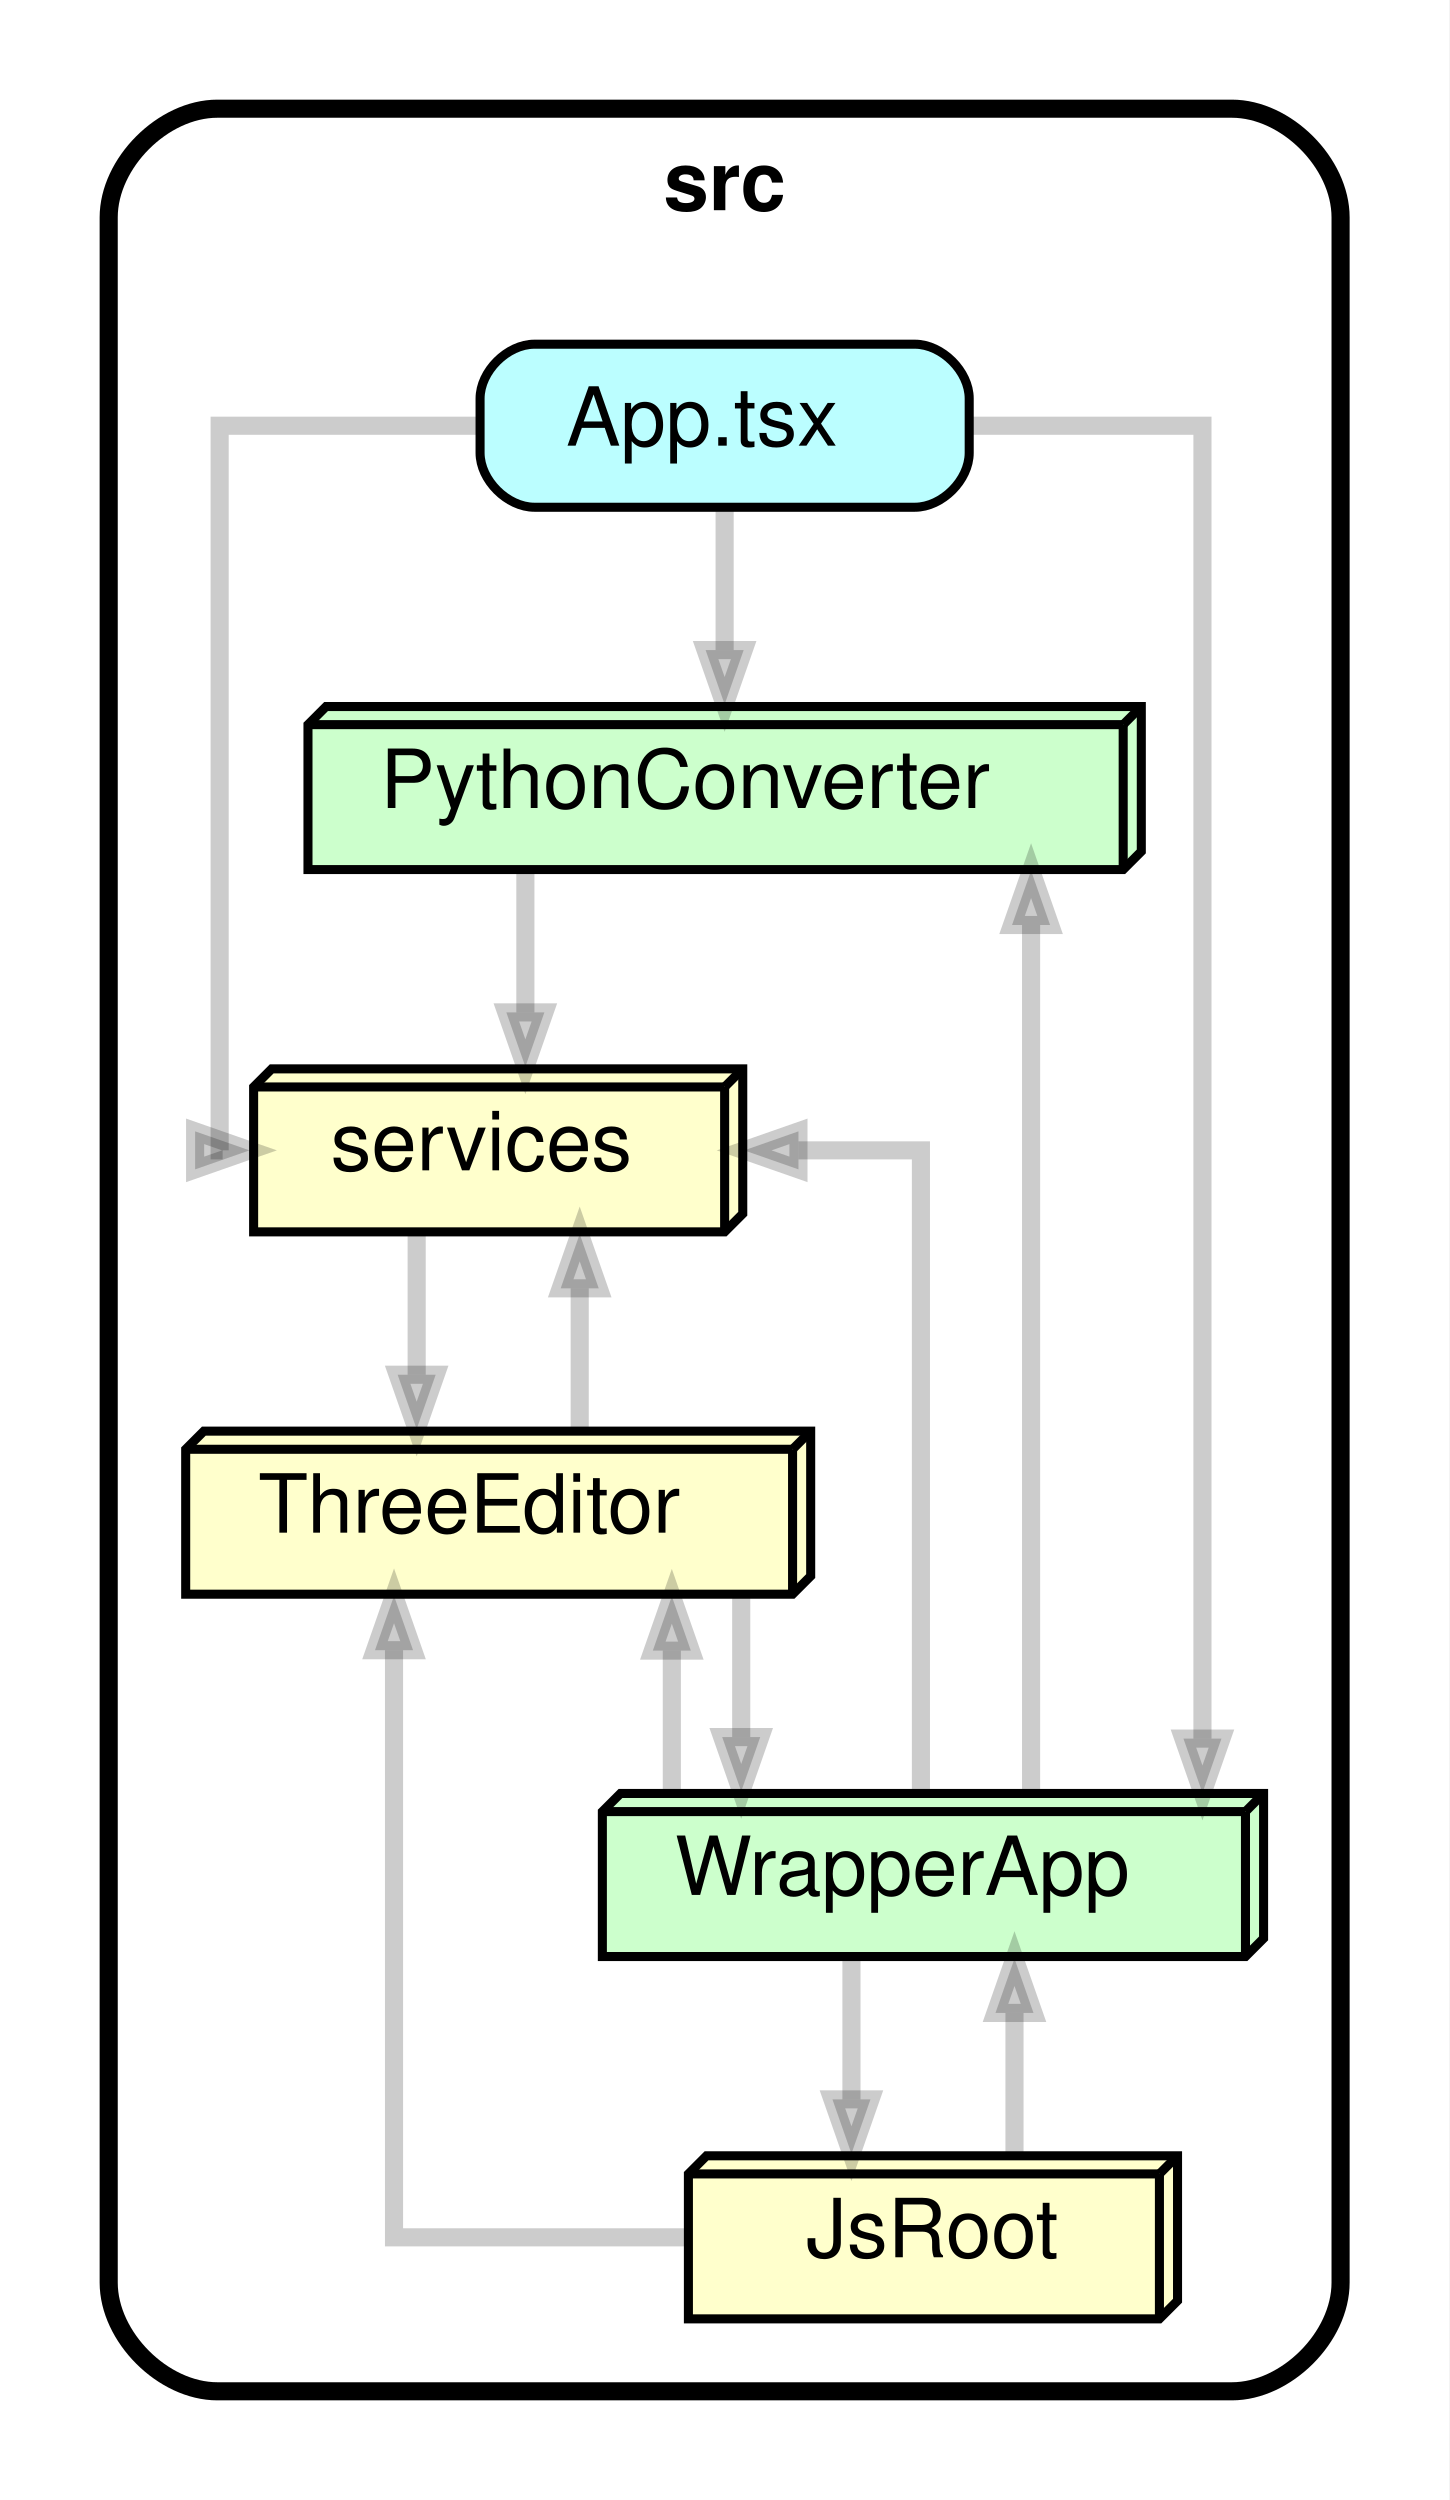
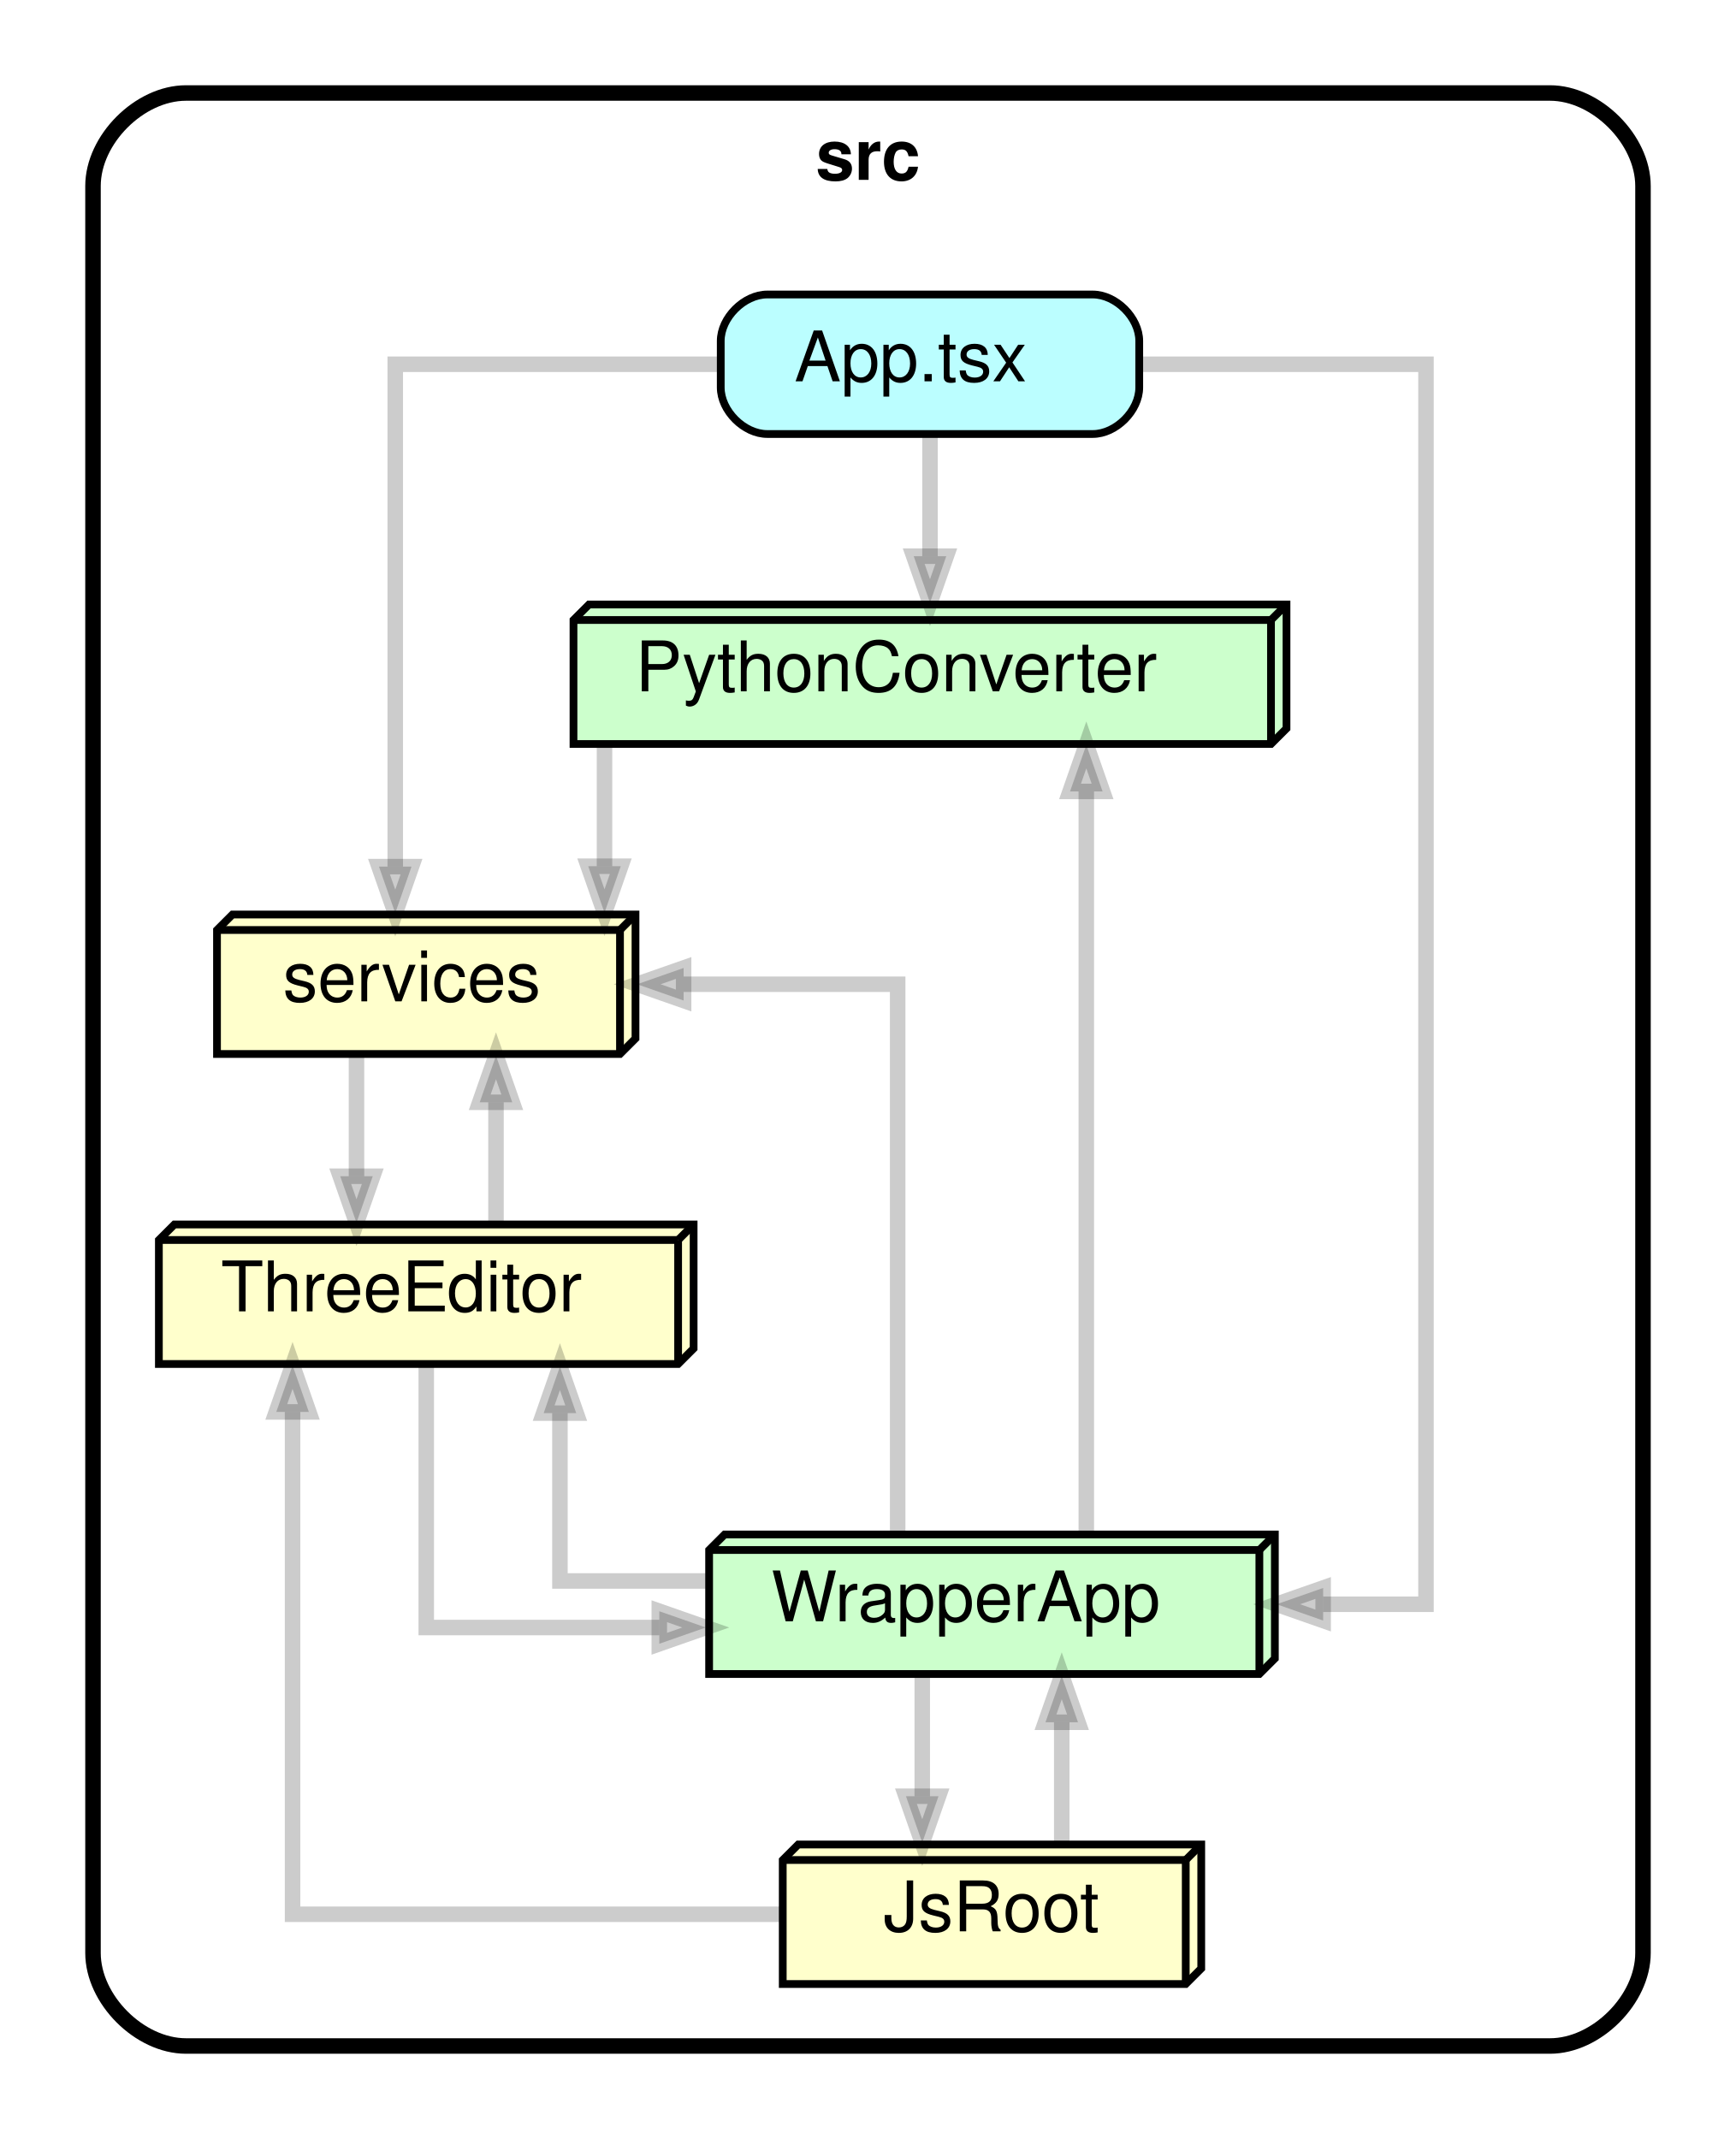
- <svg xmlns="http://www.w3.org/2000/svg" xmlns:xlink="http://www.w3.org/1999/xlink" width="160pt" height="276pt" viewBox="0.00 0.00 160.00 276.00">
+ <svg xmlns="http://www.w3.org/2000/svg" xmlns:xlink="http://www.w3.org/1999/xlink" width="224pt" height="276pt" viewBox="0.00 0.00 224.00 276.00">
  <g id="graph0" class="graph" transform="scale(1 1) rotate(0) translate(4 272)">
-     <polygon fill="white" stroke="transparent" points="-4,4 -4,-272 156,-272 156,4 -4,4" />
+     <polygon fill="white" stroke="transparent" points="-4,4 -4,-272 220,-272 220,4 -4,4" />
    <g id="clust1" class="cluster">
-       <path fill="#ffffff" stroke="black" stroke-width="2" d="M20,-8C20,-8 132,-8 132,-8 138,-8 144,-14 144,-20 144,-20 144,-248 144,-248 144,-254 138,-260 132,-260 132,-260 20,-260 20,-260 14,-260 8,-254 8,-248 8,-248 8,-20 8,-20 8,-14 14,-8 20,-8" />
-       <text text-anchor="middle" x="76" y="-248.8" font-family="Helvetica,sans-Serif" font-weight="bold" font-size="9.00">src</text>
+       <path fill="#ffffff" stroke="black" stroke-width="2" d="M20,-8C20,-8 196,-8 196,-8 202,-8 208,-14 208,-20 208,-20 208,-248 208,-248 208,-254 202,-260 196,-260 196,-260 20,-260 20,-260 14,-260 8,-254 8,-248 8,-248 8,-20 8,-20 8,-14 14,-8 20,-8" />
+       <text text-anchor="middle" x="108" y="-248.8" font-family="Helvetica,sans-Serif" font-weight="bold" font-size="9.00">src</text>
    </g>
    <g id="node1" class="node">
      <g id="a_node1">
        <a xlink:href="src/App.tsx" xlink:title="App.tsx">
-           <path fill="#bbfeff" stroke="black" d="M97,-234C97,-234 55,-234 55,-234 52,-234 49,-231 49,-228 49,-228 49,-222 49,-222 49,-219 52,-216 55,-216 55,-216 97,-216 97,-216 100,-216 103,-219 103,-222 103,-222 103,-228 103,-228 103,-231 100,-234 97,-234" />
-           <text text-anchor="start" x="58.5" y="-222.8" font-family="Helvetica,sans-Serif" font-size="9.00">App.tsx</text>
+           <path fill="#bbfeff" stroke="black" d="M137,-234C137,-234 95,-234 95,-234 92,-234 89,-231 89,-228 89,-228 89,-222 89,-222 89,-219 92,-216 95,-216 95,-216 137,-216 137,-216 140,-216 143,-219 143,-222 143,-222 143,-228 143,-228 143,-231 140,-234 137,-234" />
+           <text text-anchor="start" x="98.5" y="-222.8" font-family="Helvetica,sans-Serif" font-size="9.00">App.tsx</text>
        </a>
      </g>
    </g>
    <g id="node2" class="node">
      <g id="a_node2">
        <a xlink:href="src/PythonConverter" xlink:title="PythonConverter">
-           <polygon fill="#ccffcc" stroke="black" points="122,-194 32,-194 30,-192 30,-176 120,-176 122,-178 122,-194" />
-           <polyline fill="none" stroke="black" points="120,-192 30,-192 " />
-           <polyline fill="none" stroke="black" points="120,-192 120,-176 " />
-           <polyline fill="none" stroke="black" points="120,-192 122,-194 " />
-           <text text-anchor="start" x="38" y="-182.8" font-family="Helvetica,sans-Serif" font-size="9.00">PythonConverter</text>
+           <polygon fill="#ccffcc" stroke="black" points="162,-194 72,-194 70,-192 70,-176 160,-176 162,-178 162,-194" />
+           <polyline fill="none" stroke="black" points="160,-192 70,-192 " />
+           <polyline fill="none" stroke="black" points="160,-192 160,-176 " />
+           <polyline fill="none" stroke="black" points="160,-192 162,-194 " />
+           <text text-anchor="start" x="78" y="-182.8" font-family="Helvetica,sans-Serif" font-size="9.00">PythonConverter</text>
        </a>
      </g>
    </g>
    <g id="edge1" class="edge">
-       <path fill="none" stroke="#000000" stroke-width="2" stroke-opacity="0.2" d="M76,-215.72C76,-215.72 76,-200.23 76,-200.23" />
-       <polygon fill="#000000" fill-opacity="0.2" stroke="#000000" stroke-width="2" stroke-opacity="0.2" points="78.1,-200.23 76,-194.23 73.9,-200.23 78.1,-200.23" />
+       <path fill="none" stroke="#000000" stroke-width="2" stroke-opacity="0.2" d="M116,-215.72C116,-215.72 116,-200.23 116,-200.23" />
+       <polygon fill="#000000" fill-opacity="0.2" stroke="#000000" stroke-width="2" stroke-opacity="0.2" points="118.1,-200.23 116,-194.23 113.9,-200.23 118.1,-200.23" />
    </g>
    <g id="node3" class="node">
      <g id="a_node3">
        <a xlink:href="src/services" xlink:title="services">
          <polygon fill="#ffffcc" stroke="black" points="78,-154 26,-154 24,-152 24,-136 76,-136 78,-138 78,-154" />
          <polyline fill="none" stroke="black" points="76,-152 24,-152 " />
          <polyline fill="none" stroke="black" points="76,-152 76,-136 " />
          <polyline fill="none" stroke="black" points="76,-152 78,-154 " />
          <text text-anchor="start" x="32.5" y="-142.8" font-family="Helvetica,sans-Serif" font-size="9.00">services</text>
        </a>
      </g>
    </g>
    <g id="edge2" class="edge">
-       <path fill="none" stroke="#000000" stroke-width="2" stroke-opacity="0.2" d="M48.78,-225C34.63,-225 20.25,-225 20.25,-225 20.25,-225 20.25,-145 20.25,-145 20.25,-145 20.58,-145 20.58,-145" />
-       <polygon fill="#000000" fill-opacity="0.2" stroke="#000000" stroke-width="2" stroke-opacity="0.2" points="17.54,-147.1 23.54,-145 17.54,-142.9 17.54,-147.1" />
+       <path fill="none" stroke="#000000" stroke-width="2" stroke-opacity="0.2" d="M88.73,-225C69.44,-225 47,-225 47,-225 47,-225 47,-160.18 47,-160.18" />
+       <polygon fill="#000000" fill-opacity="0.2" stroke="#000000" stroke-width="2" stroke-opacity="0.2" points="49.1,-160.18 47,-154.18 44.9,-160.18 49.1,-160.18" />
    </g>
    <g id="node4" class="node">
      <g id="a_node4">
        <a xlink:href="src/WrapperApp" xlink:title="WrapperApp">
-           <polygon fill="#ccffcc" stroke="black" points="135.5,-74 64.5,-74 62.5,-72 62.5,-56 133.5,-56 135.5,-58 135.5,-74" />
-           <polyline fill="none" stroke="black" points="133.5,-72 62.5,-72 " />
-           <polyline fill="none" stroke="black" points="133.5,-72 133.5,-56 " />
-           <polyline fill="none" stroke="black" points="133.5,-72 135.5,-74 " />
-           <text text-anchor="start" x="70.5" y="-62.8" font-family="Helvetica,sans-Serif" font-size="9.00">WrapperApp</text>
+           <polygon fill="#ccffcc" stroke="black" points="160.5,-74 89.5,-74 87.5,-72 87.5,-56 158.5,-56 160.5,-58 160.5,-74" />
+           <polyline fill="none" stroke="black" points="158.5,-72 87.5,-72 " />
+           <polyline fill="none" stroke="black" points="158.5,-72 158.5,-56 " />
+           <polyline fill="none" stroke="black" points="158.5,-72 160.5,-74 " />
+           <text text-anchor="start" x="95.5" y="-62.8" font-family="Helvetica,sans-Serif" font-size="9.00">WrapperApp</text>
        </a>
      </g>
    </g>
    <g id="edge3" class="edge">
-       <path fill="none" stroke="#000000" stroke-width="2" stroke-opacity="0.2" d="M103.3,-225C116.17,-225 128.75,-225 128.75,-225 128.75,-225 128.75,-80.06 128.75,-80.06" />
-       <polygon fill="#000000" fill-opacity="0.2" stroke="#000000" stroke-width="2" stroke-opacity="0.2" points="130.85,-80.06 128.75,-74.06 126.65,-80.06 130.85,-80.06" />
+       <path fill="none" stroke="#000000" stroke-width="2" stroke-opacity="0.2" d="M143.14,-225C160.58,-225 180,-225 180,-225 180,-225 180,-65 180,-65 180,-65 166.73,-65 166.73,-65" />
+       <polygon fill="#000000" fill-opacity="0.2" stroke="#000000" stroke-width="2" stroke-opacity="0.2" points="166.73,-62.9 160.73,-65 166.73,-67.1 166.73,-62.9" />
    </g>
    <g id="edge6" class="edge">
-       <path fill="none" stroke="#000000" stroke-width="2" stroke-opacity="0.2" d="M54,-175.72C54,-175.72 54,-160.23 54,-160.23" />
-       <polygon fill="#000000" fill-opacity="0.2" stroke="#000000" stroke-width="2" stroke-opacity="0.2" points="56.1,-160.23 54,-154.23 51.9,-160.23 56.1,-160.23" />
+       <path fill="none" stroke="#000000" stroke-width="2" stroke-opacity="0.2" d="M74,-175.72C74,-175.72 74,-160.23 74,-160.23" />
+       <polygon fill="#000000" fill-opacity="0.2" stroke="#000000" stroke-width="2" stroke-opacity="0.2" points="76.1,-160.23 74,-154.23 71.9,-160.23 76.1,-160.23" />
    </g>
    <g id="node6" class="node">
      <g id="a_node6">
        <a xlink:href="src/ThreeEditor" xlink:title="ThreeEditor">
          <polygon fill="#ffffcc" stroke="black" points="85.5,-114 18.5,-114 16.5,-112 16.5,-96 83.5,-96 85.5,-98 85.5,-114" />
          <polyline fill="none" stroke="black" points="83.5,-112 16.5,-112 " />
          <polyline fill="none" stroke="black" points="83.5,-112 83.5,-96 " />
          <polyline fill="none" stroke="black" points="83.5,-112 85.5,-114 " />
          <text text-anchor="start" x="24.5" y="-102.8" font-family="Helvetica,sans-Serif" font-size="9.00">ThreeEditor</text>
        </a>
      </g>
    </g>
    <g id="edge13" class="edge">
      <path fill="none" stroke="#000000" stroke-width="2" stroke-opacity="0.2" d="M42,-135.72C42,-135.72 42,-120.23 42,-120.23" />
      <polygon fill="#000000" fill-opacity="0.2" stroke="#000000" stroke-width="2" stroke-opacity="0.2" points="44.1,-120.23 42,-114.23 39.9,-120.23 44.1,-120.23" />
    </g>
    <g id="edge11" class="edge">
-       <path fill="none" stroke="#000000" stroke-width="2" stroke-opacity="0.2" d="M109.83,-74.02C109.83,-74.02 109.83,-169.88 109.83,-169.88" />
-       <polygon fill="#000000" fill-opacity="0.2" stroke="#000000" stroke-width="2" stroke-opacity="0.2" points="107.73,-169.88 109.83,-175.88 111.93,-169.88 107.73,-169.88" />
+       <path fill="none" stroke="#000000" stroke-width="2" stroke-opacity="0.2" d="M136.17,-74.02C136.17,-74.02 136.17,-169.88 136.17,-169.88" />
+       <polygon fill="#000000" fill-opacity="0.2" stroke="#000000" stroke-width="2" stroke-opacity="0.2" points="134.07,-169.88 136.17,-175.88 138.27,-169.88 134.07,-169.88" />
    </g>
    <g id="edge9" class="edge">
-       <path fill="none" stroke="#000000" stroke-width="2" stroke-opacity="0.2" d="M97.67,-74.18C97.67,-95.19 97.67,-145 97.67,-145 97.67,-145 84.15,-145 84.15,-145" />
-       <polygon fill="#000000" fill-opacity="0.2" stroke="#000000" stroke-width="2" stroke-opacity="0.2" points="84.15,-142.9 78.15,-145 84.15,-147.1 84.15,-142.9" />
+       <path fill="none" stroke="#000000" stroke-width="2" stroke-opacity="0.2" d="M111.83,-74.18C111.83,-95.19 111.83,-145 111.83,-145 111.83,-145 84.21,-145 84.21,-145" />
+       <polygon fill="#000000" fill-opacity="0.2" stroke="#000000" stroke-width="2" stroke-opacity="0.2" points="84.21,-142.9 78.21,-145 84.21,-147.1 84.21,-142.9" />
    </g>
    <g id="node5" class="node">
      <g id="a_node5">
        <a xlink:href="src/JsRoot" xlink:title="JsRoot">
-           <polygon fill="#ffffcc" stroke="black" points="126,-34 74,-34 72,-32 72,-16 124,-16 126,-18 126,-34" />
-           <polyline fill="none" stroke="black" points="124,-32 72,-32 " />
-           <polyline fill="none" stroke="black" points="124,-32 124,-16 " />
-           <polyline fill="none" stroke="black" points="124,-32 126,-34 " />
-           <text text-anchor="start" x="85" y="-22.8" font-family="Helvetica,sans-Serif" font-size="9.00">JsRoot</text>
+           <polygon fill="#ffffcc" stroke="black" points="151,-34 99,-34 97,-32 97,-16 149,-16 151,-18 151,-34" />
+           <polyline fill="none" stroke="black" points="149,-32 97,-32 " />
+           <polyline fill="none" stroke="black" points="149,-32 149,-16 " />
+           <polyline fill="none" stroke="black" points="149,-32 151,-34 " />
+           <text text-anchor="start" x="110" y="-22.8" font-family="Helvetica,sans-Serif" font-size="9.00">JsRoot</text>
        </a>
      </g>
    </g>
    <g id="edge12" class="edge">
-       <path fill="none" stroke="#000000" stroke-width="2" stroke-opacity="0.2" d="M90,-55.72C90,-55.72 90,-40.23 90,-40.23" />
-       <polygon fill="#000000" fill-opacity="0.2" stroke="#000000" stroke-width="2" stroke-opacity="0.2" points="92.1,-40.23 90,-34.23 87.9,-40.23 92.1,-40.23" />
+       <path fill="none" stroke="#000000" stroke-width="2" stroke-opacity="0.2" d="M115,-55.72C115,-55.72 115,-40.23 115,-40.23" />
+       <polygon fill="#000000" fill-opacity="0.2" stroke="#000000" stroke-width="2" stroke-opacity="0.2" points="117.1,-40.23 115,-34.23 112.9,-40.23 117.1,-40.23" />
    </g>
    <g id="edge10" class="edge">
-       <path fill="none" stroke="#000000" stroke-width="2" stroke-opacity="0.2" d="M70.17,-74.28C70.17,-74.28 70.17,-89.77 70.17,-89.77" />
-       <polygon fill="#000000" fill-opacity="0.2" stroke="#000000" stroke-width="2" stroke-opacity="0.2" points="68.07,-89.77 70.17,-95.77 72.27,-89.77 68.07,-89.77" />
+       <path fill="none" stroke="#000000" stroke-width="2" stroke-opacity="0.2" d="M87.44,-68C76.93,-68 68.25,-68 68.25,-68 68.25,-68 68.25,-89.66 68.25,-89.66" />
+       <polygon fill="#000000" fill-opacity="0.2" stroke="#000000" stroke-width="2" stroke-opacity="0.2" points="66.15,-89.66 68.25,-95.66 70.35,-89.66 66.15,-89.66" />
    </g>
    <g id="edge5" class="edge">
-       <path fill="none" stroke="#000000" stroke-width="2" stroke-opacity="0.2" d="M108,-34.28C108,-34.28 108,-49.77 108,-49.77" />
-       <polygon fill="#000000" fill-opacity="0.2" stroke="#000000" stroke-width="2" stroke-opacity="0.2" points="105.9,-49.77 108,-55.77 110.1,-49.77 105.9,-49.77" />
+       <path fill="none" stroke="#000000" stroke-width="2" stroke-opacity="0.2" d="M133,-34.28C133,-34.28 133,-49.77 133,-49.77" />
+       <polygon fill="#000000" fill-opacity="0.2" stroke="#000000" stroke-width="2" stroke-opacity="0.2" points="130.9,-49.77 133,-55.77 135.1,-49.77 130.9,-49.77" />
    </g>
    <g id="edge4" class="edge">
-       <path fill="none" stroke="#000000" stroke-width="2" stroke-opacity="0.2" d="M71.69,-25C56.05,-25 39.5,-25 39.5,-25 39.5,-25 39.5,-89.82 39.5,-89.82" />
-       <polygon fill="#000000" fill-opacity="0.2" stroke="#000000" stroke-width="2" stroke-opacity="0.2" points="37.4,-89.82 39.5,-95.82 41.6,-89.82 37.4,-89.82" />
+       <path fill="none" stroke="#000000" stroke-width="2" stroke-opacity="0.2" d="M96.92,-25C70.34,-25 33.75,-25 33.75,-25 33.75,-25 33.75,-89.82 33.75,-89.82" />
+       <polygon fill="#000000" fill-opacity="0.2" stroke="#000000" stroke-width="2" stroke-opacity="0.2" points="31.65,-89.82 33.75,-95.82 35.85,-89.82 31.65,-89.82" />
    </g>
    <g id="edge8" class="edge">
      <path fill="none" stroke="#000000" stroke-width="2" stroke-opacity="0.2" d="M60,-114.28C60,-114.28 60,-129.77 60,-129.77" />
      <polygon fill="#000000" fill-opacity="0.2" stroke="#000000" stroke-width="2" stroke-opacity="0.2" points="57.9,-129.77 60,-135.77 62.1,-129.77 57.9,-129.77" />
    </g>
    <g id="edge7" class="edge">
-       <path fill="none" stroke="#000000" stroke-width="2" stroke-opacity="0.2" d="M77.83,-95.72C77.83,-95.72 77.83,-80.23 77.83,-80.23" />
-       <polygon fill="#000000" fill-opacity="0.2" stroke="#000000" stroke-width="2" stroke-opacity="0.2" points="79.93,-80.23 77.83,-74.23 75.73,-80.23 79.93,-80.23" />
+       <path fill="none" stroke="#000000" stroke-width="2" stroke-opacity="0.2" d="M51,-95.88C51,-83.26 51,-62 51,-62 51,-62 81.07,-62 81.07,-62" />
+       <polygon fill="#000000" fill-opacity="0.2" stroke="#000000" stroke-width="2" stroke-opacity="0.2" points="81.07,-64.1 87.07,-62 81.07,-59.9 81.07,-64.1" />
    </g>
  </g>
</svg>
